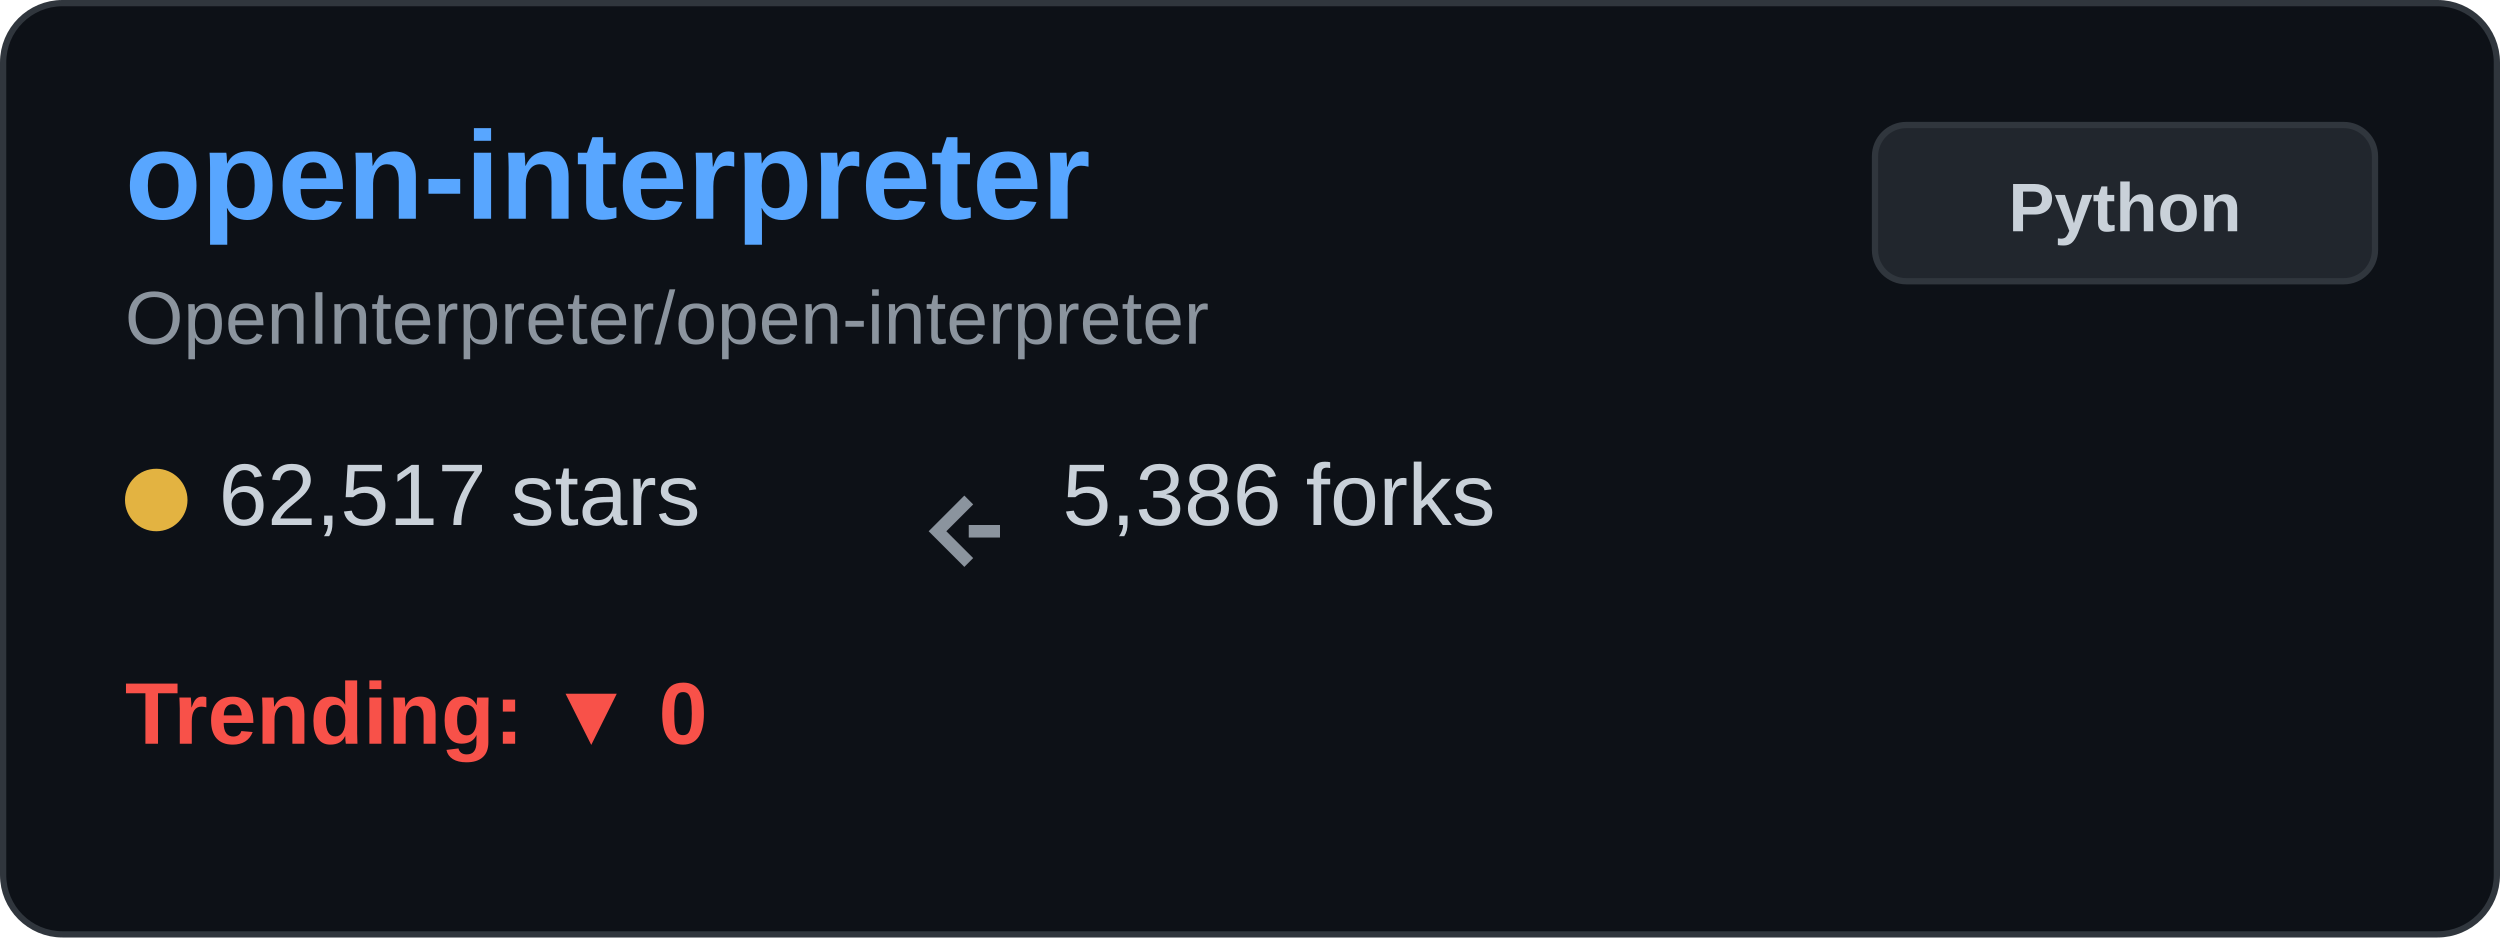
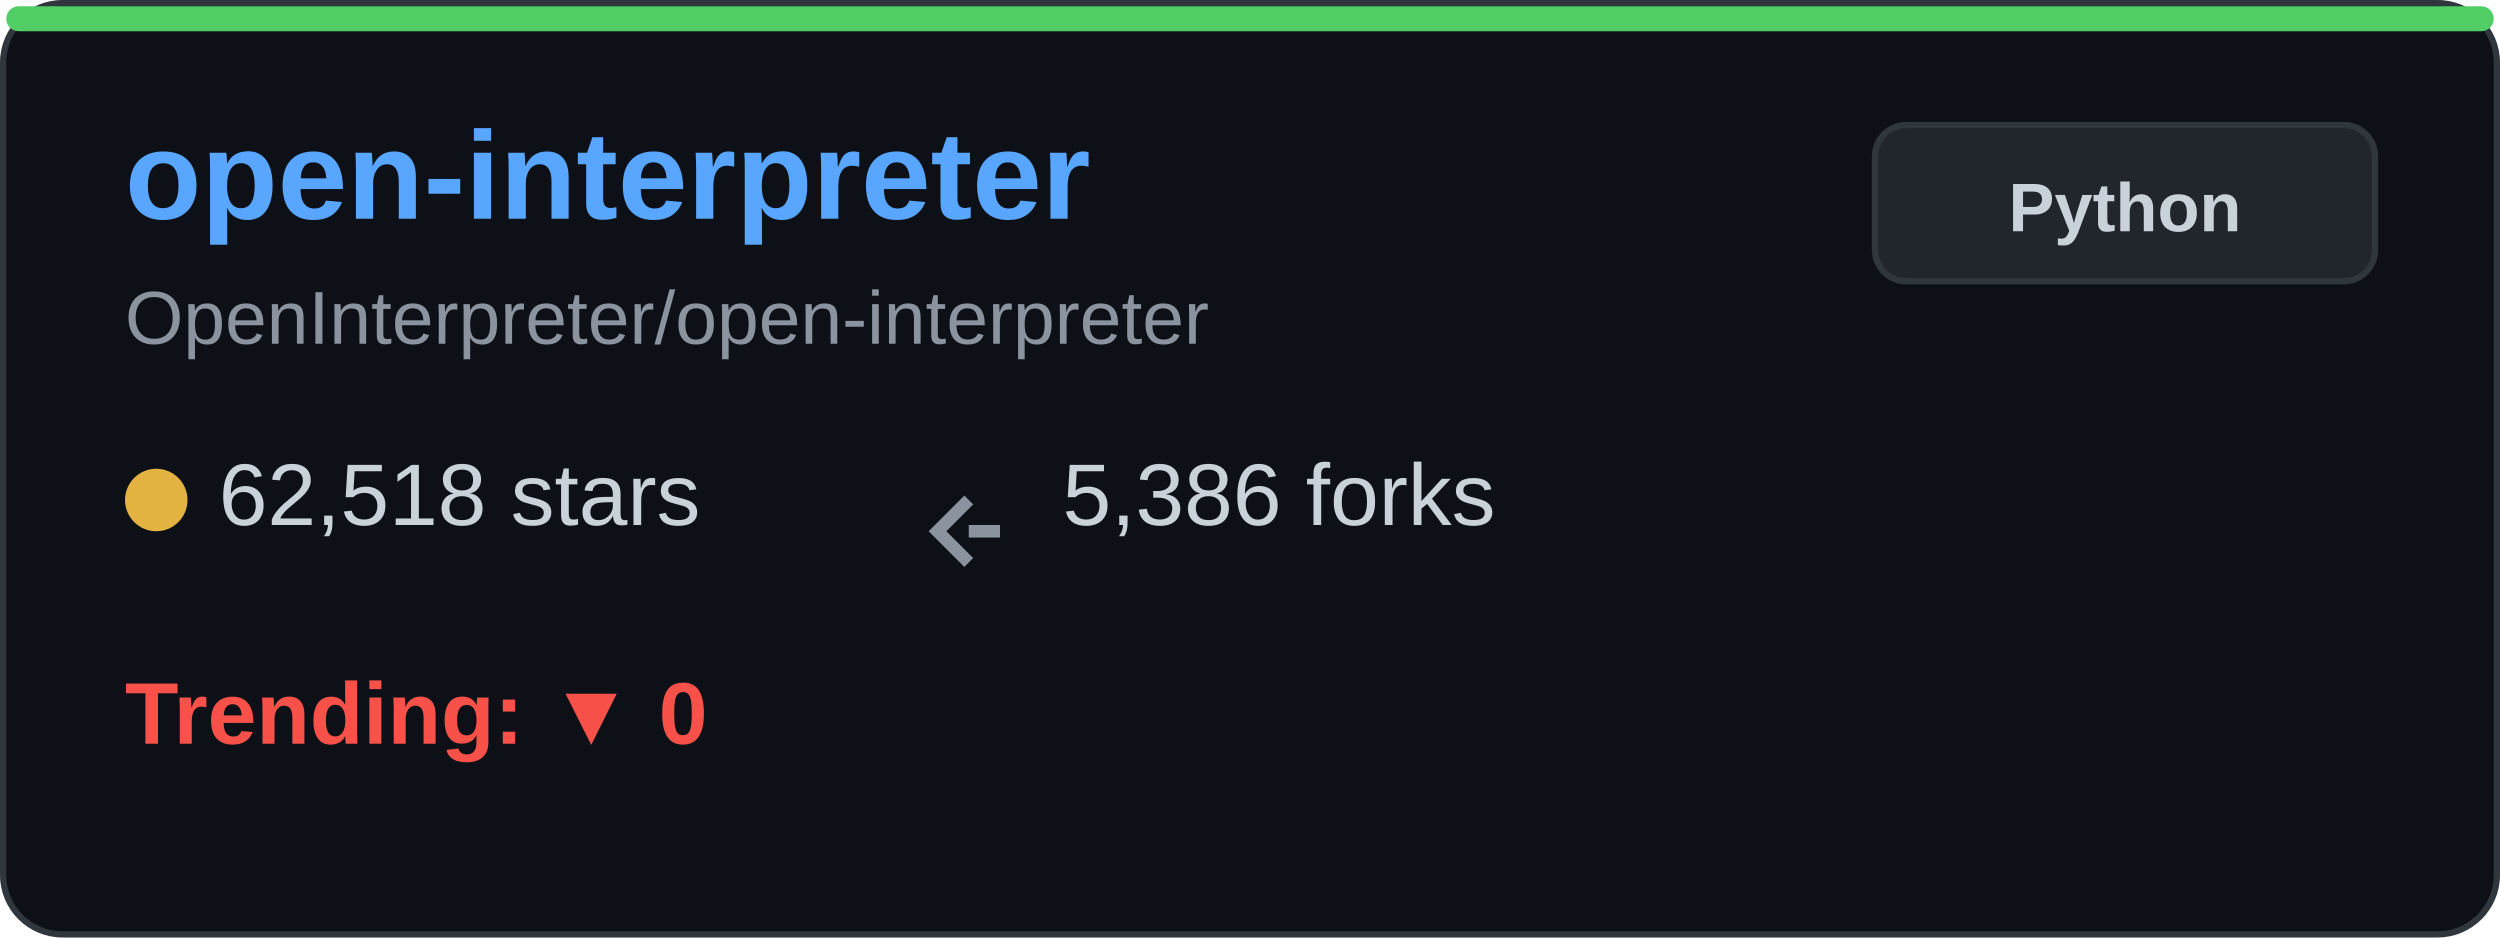
<svg xmlns="http://www.w3.org/2000/svg" width="400" height="150" viewBox="0 0 400 150" fill="none">
  <rect x="0.5" y="0.5" width="399" height="149" rx="9.5" fill="#0d1117" stroke="#30363d" />
+   <rect x="1" y="1" width="398" height="4" rx="2" fill="#51cf66" />
  <text x="20" y="35" font-family="Arial, sans-serif" font-size="20" font-weight="bold" fill="#58a6ff">open-interpreter</text>
  <text x="20" y="55" font-family="Arial, sans-serif" font-size="12" fill="#8b949e">OpenInterpreter/open-interpreter</text>
  <g transform="translate(20, 80)">
    <circle cx="5" cy="0" r="5" fill="#e3b341" />
-     <text x="15" y="4" font-family="Arial, sans-serif" font-size="14" fill="#c9d1d9">62,517 stars</text>
+     <text x="15" y="4" font-family="Arial, sans-serif" font-size="14" fill="#c9d1d9">62,518 stars</text>
  </g>
  <g transform="translate(150, 80)">
    <path d="M5 0 L0 5 L5 10 M5 5 L10 5" stroke="#8b949e" stroke-width="2" fill="none" />
    <text x="20" y="4" font-family="Arial, sans-serif" font-size="14" fill="#c9d1d9">5,386 forks</text>
  </g>
  <g transform="translate(20, 115)">
    <text x="0" y="4" font-family="Arial, sans-serif" font-size="14" font-weight="bold" fill="#f85149">Trending: ▼ 0</text>
  </g>
  <rect x="300" y="20" width="80" height="25" rx="5" fill="#21262d" stroke="#30363d" />
  <text x="340" y="37" font-family="Arial, sans-serif" font-size="11" font-weight="bold" fill="#c9d1d9" text-anchor="middle">Python</text>
</svg>
